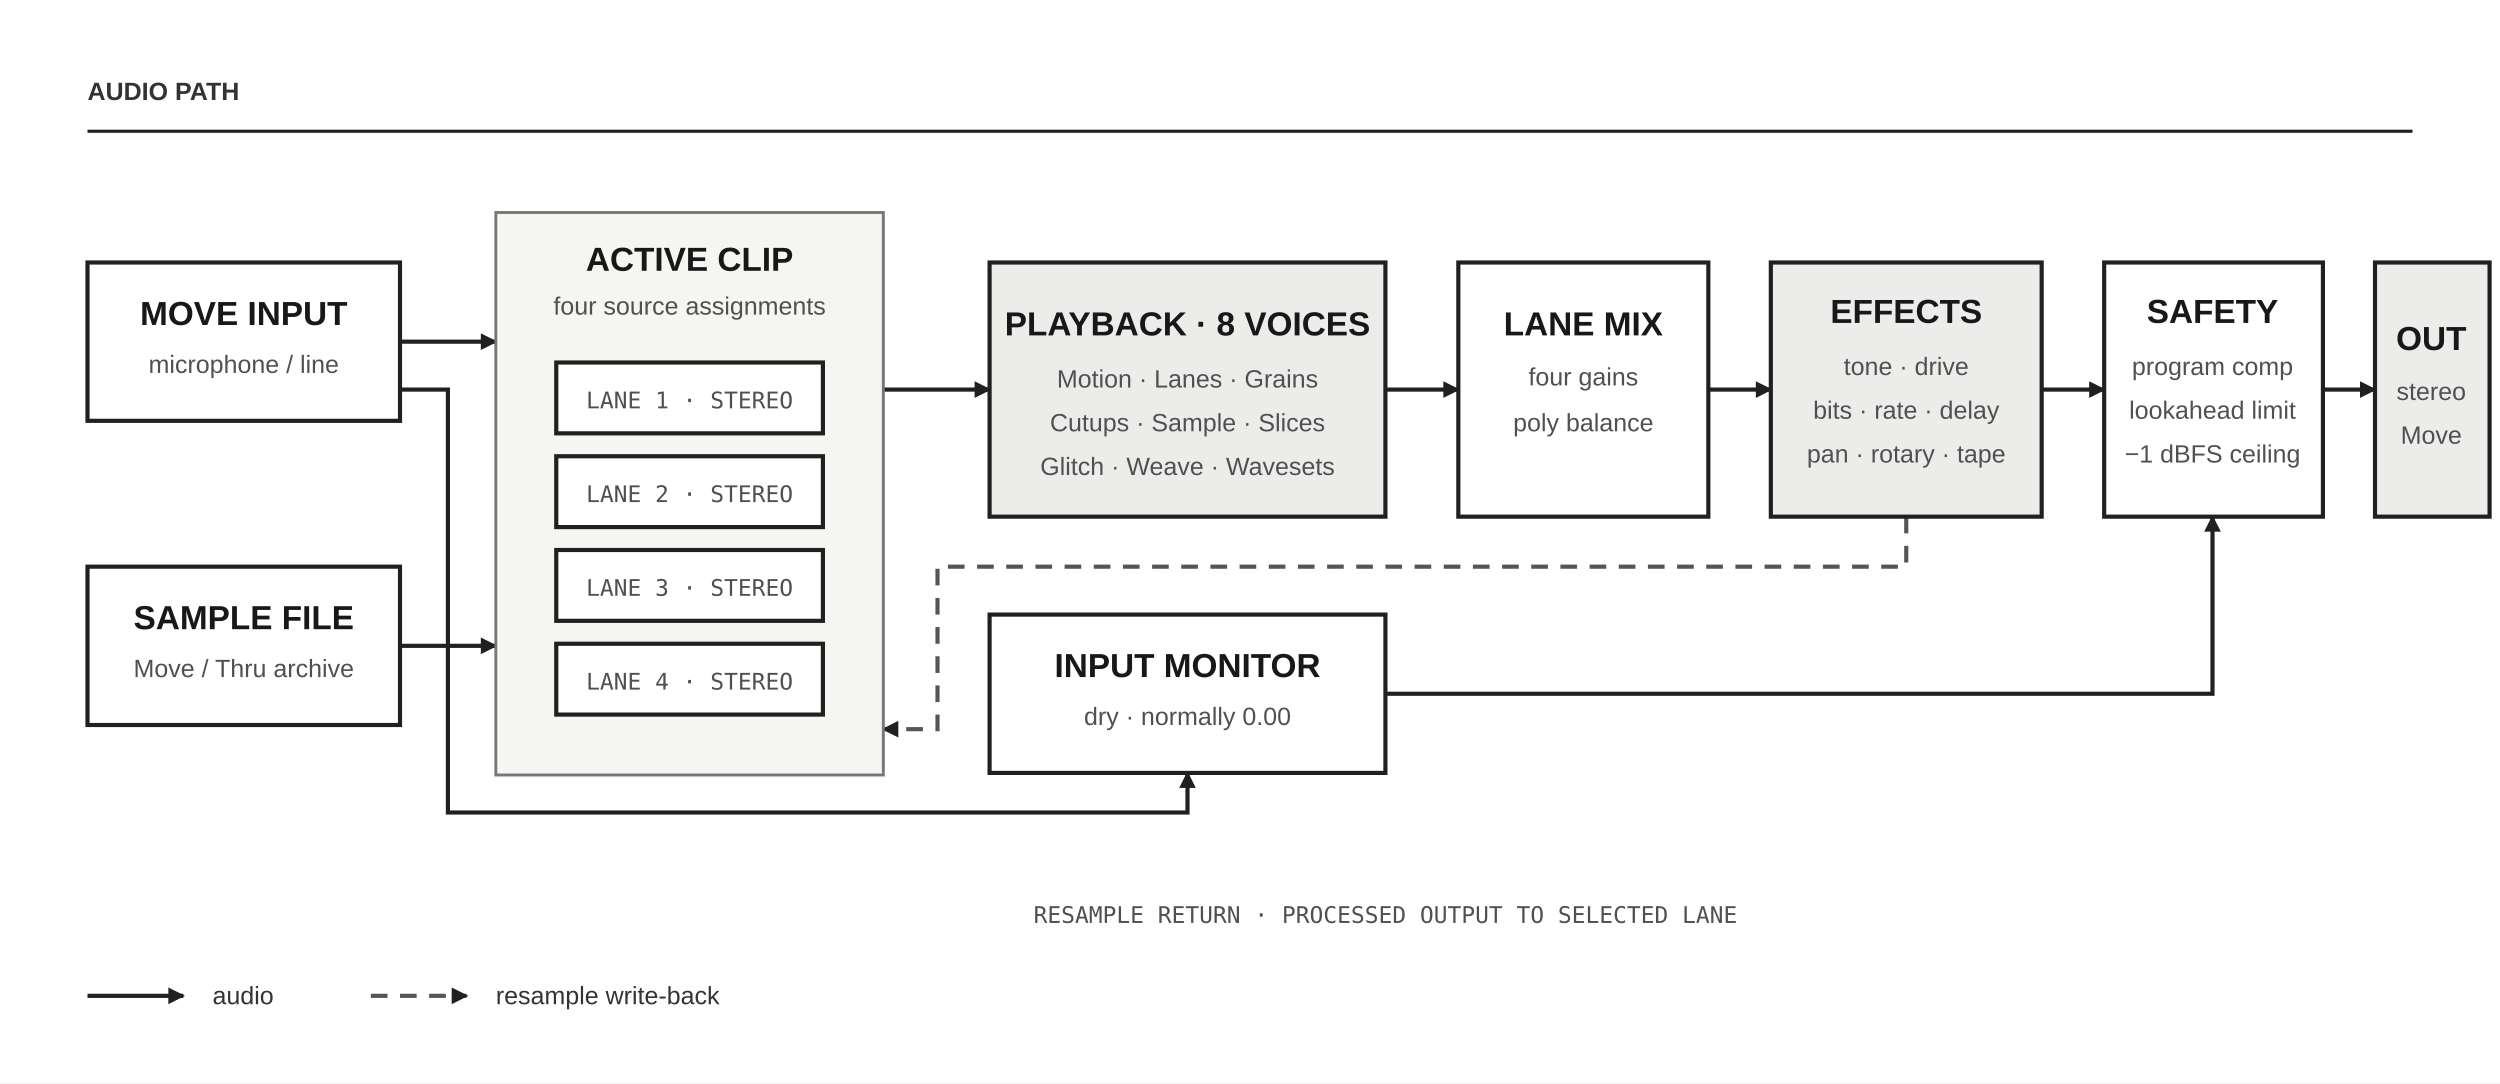
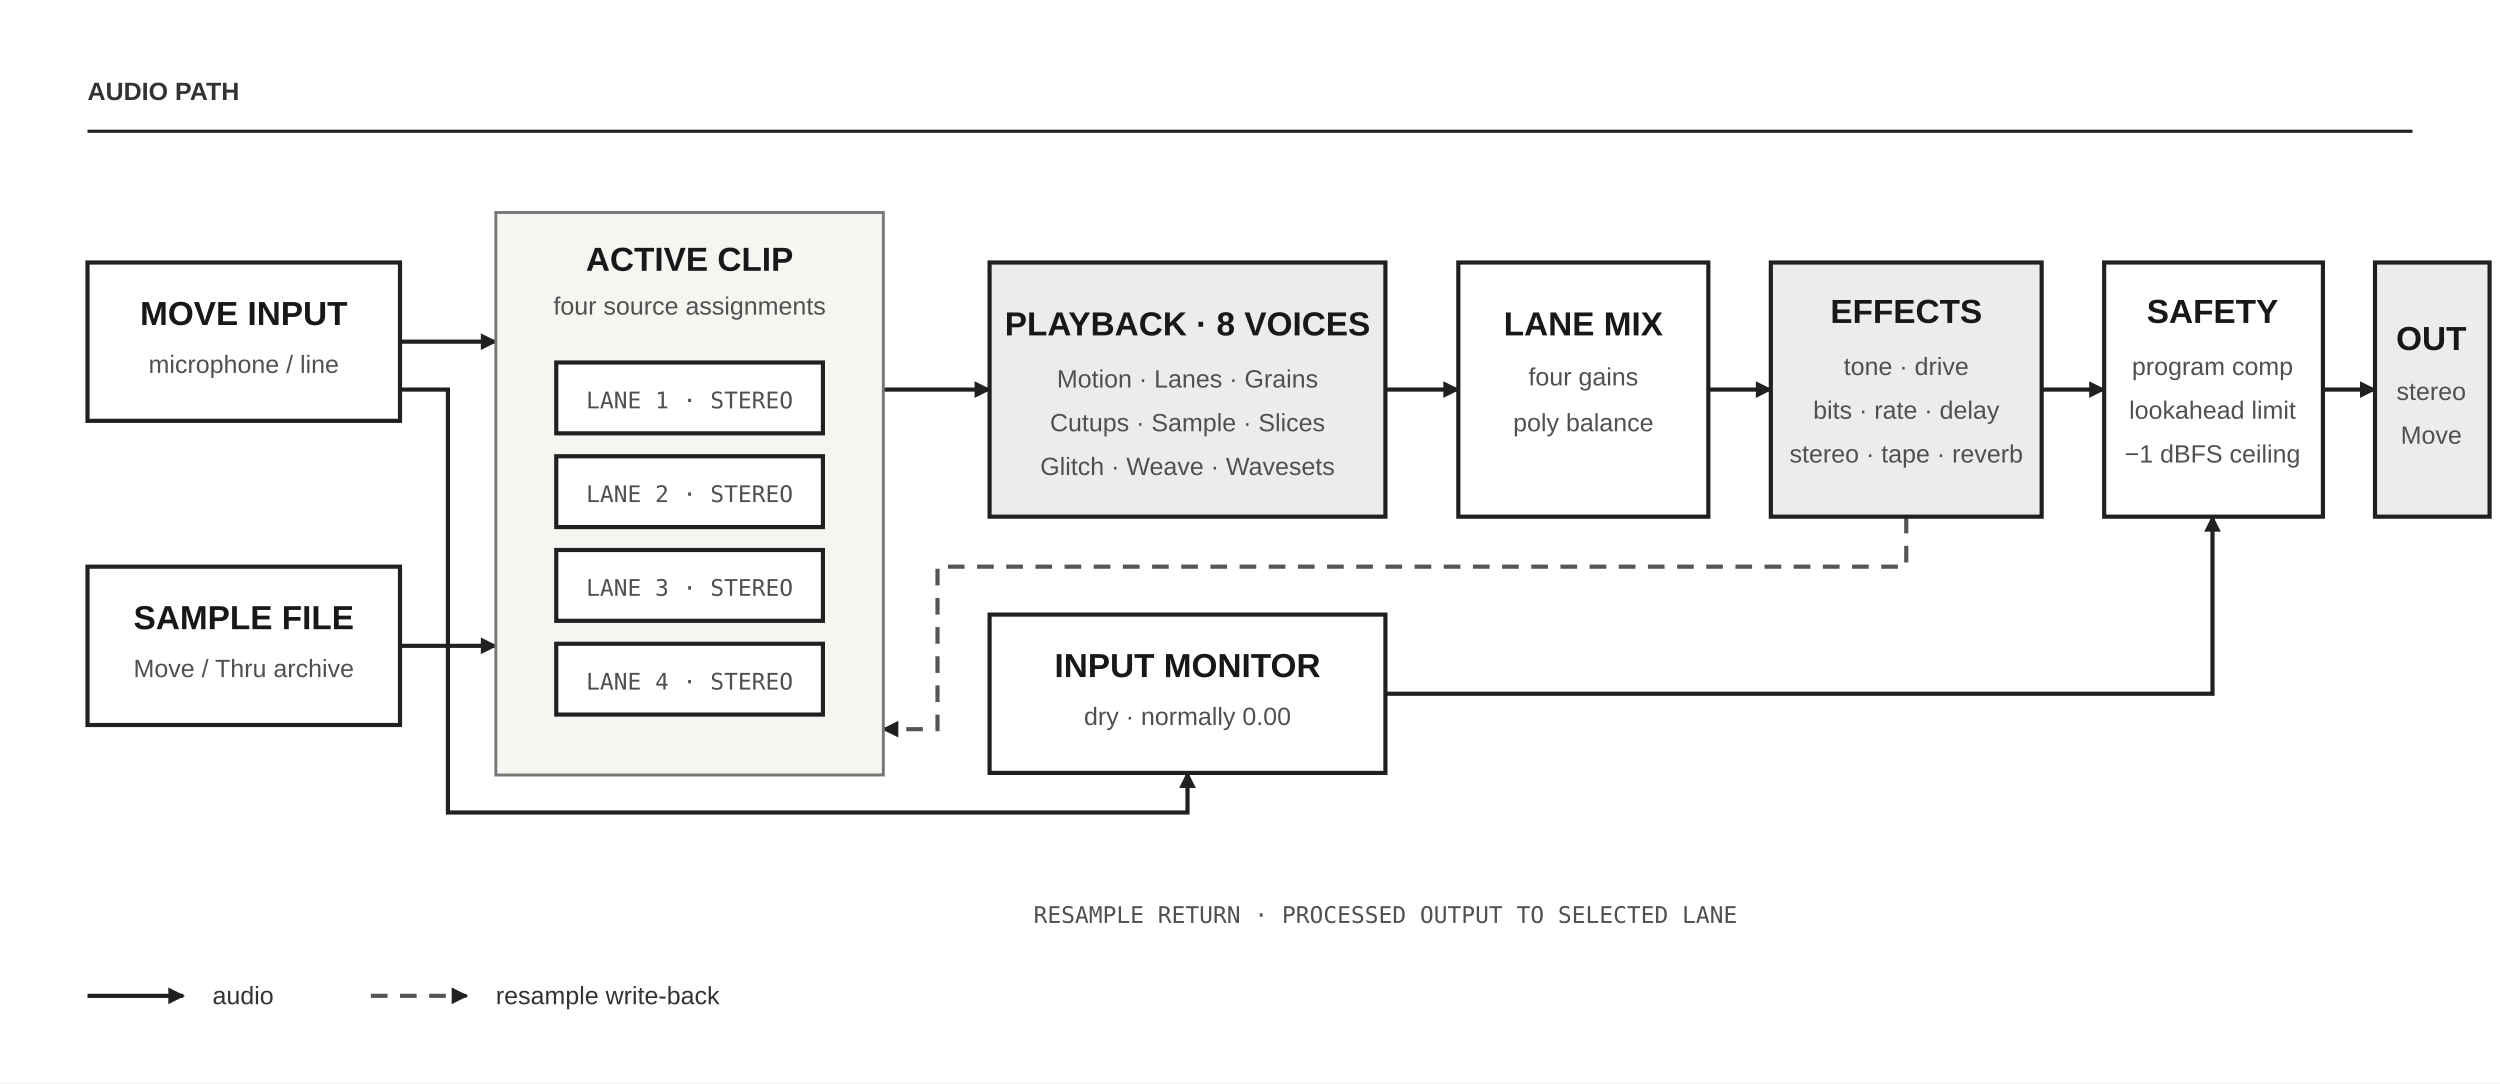
<svg xmlns="http://www.w3.org/2000/svg" width="1200" height="520" viewBox="0 0 1200 520" role="img" aria-labelledby="title desc">
  <defs>
    <marker id="arrow" viewBox="0 0 10 10" markerWidth="8" markerHeight="8" refX="9" refY="5" orient="auto" markerUnits="userSpaceOnUse">
      <path d="M0 0L10 5L0 10Z" fill="#202020" />
    </marker>
    <style>
      .box{fill:#fff;stroke:#202020;stroke-width:2}
      .soft{fill:#ececea;stroke:#202020;stroke-width:2}
      .group{fill:#f5f5f2;stroke:#777;stroke-width:1.4}
      .audio{fill:none;stroke:#202020;stroke-width:2;marker-end:url(#arrow)}
      .return{fill:none;stroke:#555;stroke-width:2;stroke-dasharray:8 6;marker-end:url(#arrow)}
      .title{fill:#181818;font-family:Arial,Helvetica,sans-serif;font-size:16px;font-weight:700;text-anchor:middle}
      .sub{fill:#505050;font-family:Arial,Helvetica,sans-serif;font-size:12px;text-anchor:middle}
      .small{fill:#505050;font-family:Menlo,Monaco,monospace;font-size:11px;text-anchor:middle}
      .legend{fill:#333;font-family:Arial,Helvetica,sans-serif;font-size:12px}
    </style>
  </defs>
  <rect width="1200" height="520" fill="#fff" />
  <text x="42" y="48" class="legend" font-weight="700">AUDIO PATH</text>
  <line x1="42" y1="63" x2="1158" y2="63" stroke="#202020" stroke-width="1.5" />
  <g aria-hidden="true">
    <path d="M192 164H238" class="audio" />
    <path d="M192 310H238" class="audio" />
    <path d="M424 187H475" class="audio" />
    <path d="M665 187H700" class="audio" />
    <path d="M820 187H850" class="audio" />
    <path d="M980 187H1010" class="audio" />
    <path d="M1115 187H1140" class="audio" />
    <path d="M192 187H215V390H570V371" class="audio" />
    <path d="M665 333H1062V248" class="audio" />
    <path d="M915 248V272H450V350H424" class="return" />
  </g>
  <rect x="42" y="126" width="150" height="76" class="box" />
  <text x="117" y="156" class="title">MOVE INPUT</text>
  <text x="117" y="179" class="sub">microphone / line</text>
  <rect x="42" y="272" width="150" height="76" class="box" />
  <text x="117" y="302" class="title">SAMPLE FILE</text>
  <text x="117" y="325" class="sub">Move / Thru archive</text>
  <rect x="238" y="102" width="186" height="270" class="group" />
  <text x="331" y="130" class="title">ACTIVE CLIP</text>
  <text x="331" y="151" class="sub">four source assignments</text>
  <rect x="267" y="174" width="128" height="34" class="box" />
  <text x="331" y="196" class="small">LANE 1 · STEREO</text>
  <rect x="267" y="219" width="128" height="34" class="box" />
  <text x="331" y="241" class="small">LANE 2 · STEREO</text>
  <rect x="267" y="264" width="128" height="34" class="box" />
  <text x="331" y="286" class="small">LANE 3 · STEREO</text>
  <rect x="267" y="309" width="128" height="34" class="box" />
  <text x="331" y="331" class="small">LANE 4 · STEREO</text>
  <rect x="475" y="126" width="190" height="122" class="soft" />
  <text x="570" y="161" class="title">PLAYBACK · 8 VOICES</text>
  <text x="570" y="186" class="sub">Motion · Lanes · Grains</text>
  <text x="570" y="207" class="sub">Cutups · Sample · Slices</text>
  <text x="570" y="228" class="sub">Glitch · Weave · Wavesets</text>
  <rect x="700" y="126" width="120" height="122" class="box" />
  <text x="760" y="161" class="title">LANE MIX</text>
  <text x="760" y="185" class="sub">four gains</text>
  <text x="760" y="207" class="sub">poly balance</text>
  <rect x="850" y="126" width="130" height="122" class="soft" />
  <text x="915" y="155" class="title">EFFECTS</text>
  <text x="915" y="180" class="sub">tone · drive</text>
  <text x="915" y="201" class="sub">bits · rate · delay</text>
-   <text x="915" y="222" class="sub">pan · rotary · tape</text>
+   <text x="915" y="222" class="sub">stereo · tape · reverb</text>
  <rect x="1010" y="126" width="105" height="122" class="box" />
  <text x="1062" y="155" class="title">SAFETY</text>
  <text x="1062" y="180" class="sub">program comp</text>
  <text x="1062" y="201" class="sub">lookahead limit</text>
  <text x="1062" y="222" class="sub">−1 dBFS ceiling</text>
  <rect x="1140" y="126" width="55" height="122" class="soft" />
  <text x="1167" y="168" class="title">OUT</text>
  <text x="1167" y="192" class="sub">stereo</text>
  <text x="1167" y="213" class="sub">Move</text>
  <rect x="475" y="295" width="190" height="76" class="box" />
  <text x="570" y="325" class="title">INPUT MONITOR</text>
  <text x="570" y="348" class="sub">dry · normally 0.00</text>
  <text x="665" y="443" class="small">RESAMPLE RETURN · PROCESSED OUTPUT TO SELECTED LANE</text>
  <line x1="42" y1="478" x2="88" y2="478" stroke="#202020" stroke-width="2" marker-end="url(#arrow)" />
  <text x="102" y="482" class="legend">audio</text>
  <line x1="178" y1="478" x2="224" y2="478" stroke="#555" stroke-width="2" stroke-dasharray="8 6" marker-end="url(#arrow)" />
  <text x="238" y="482" class="legend">resample write-back</text>
</svg>
